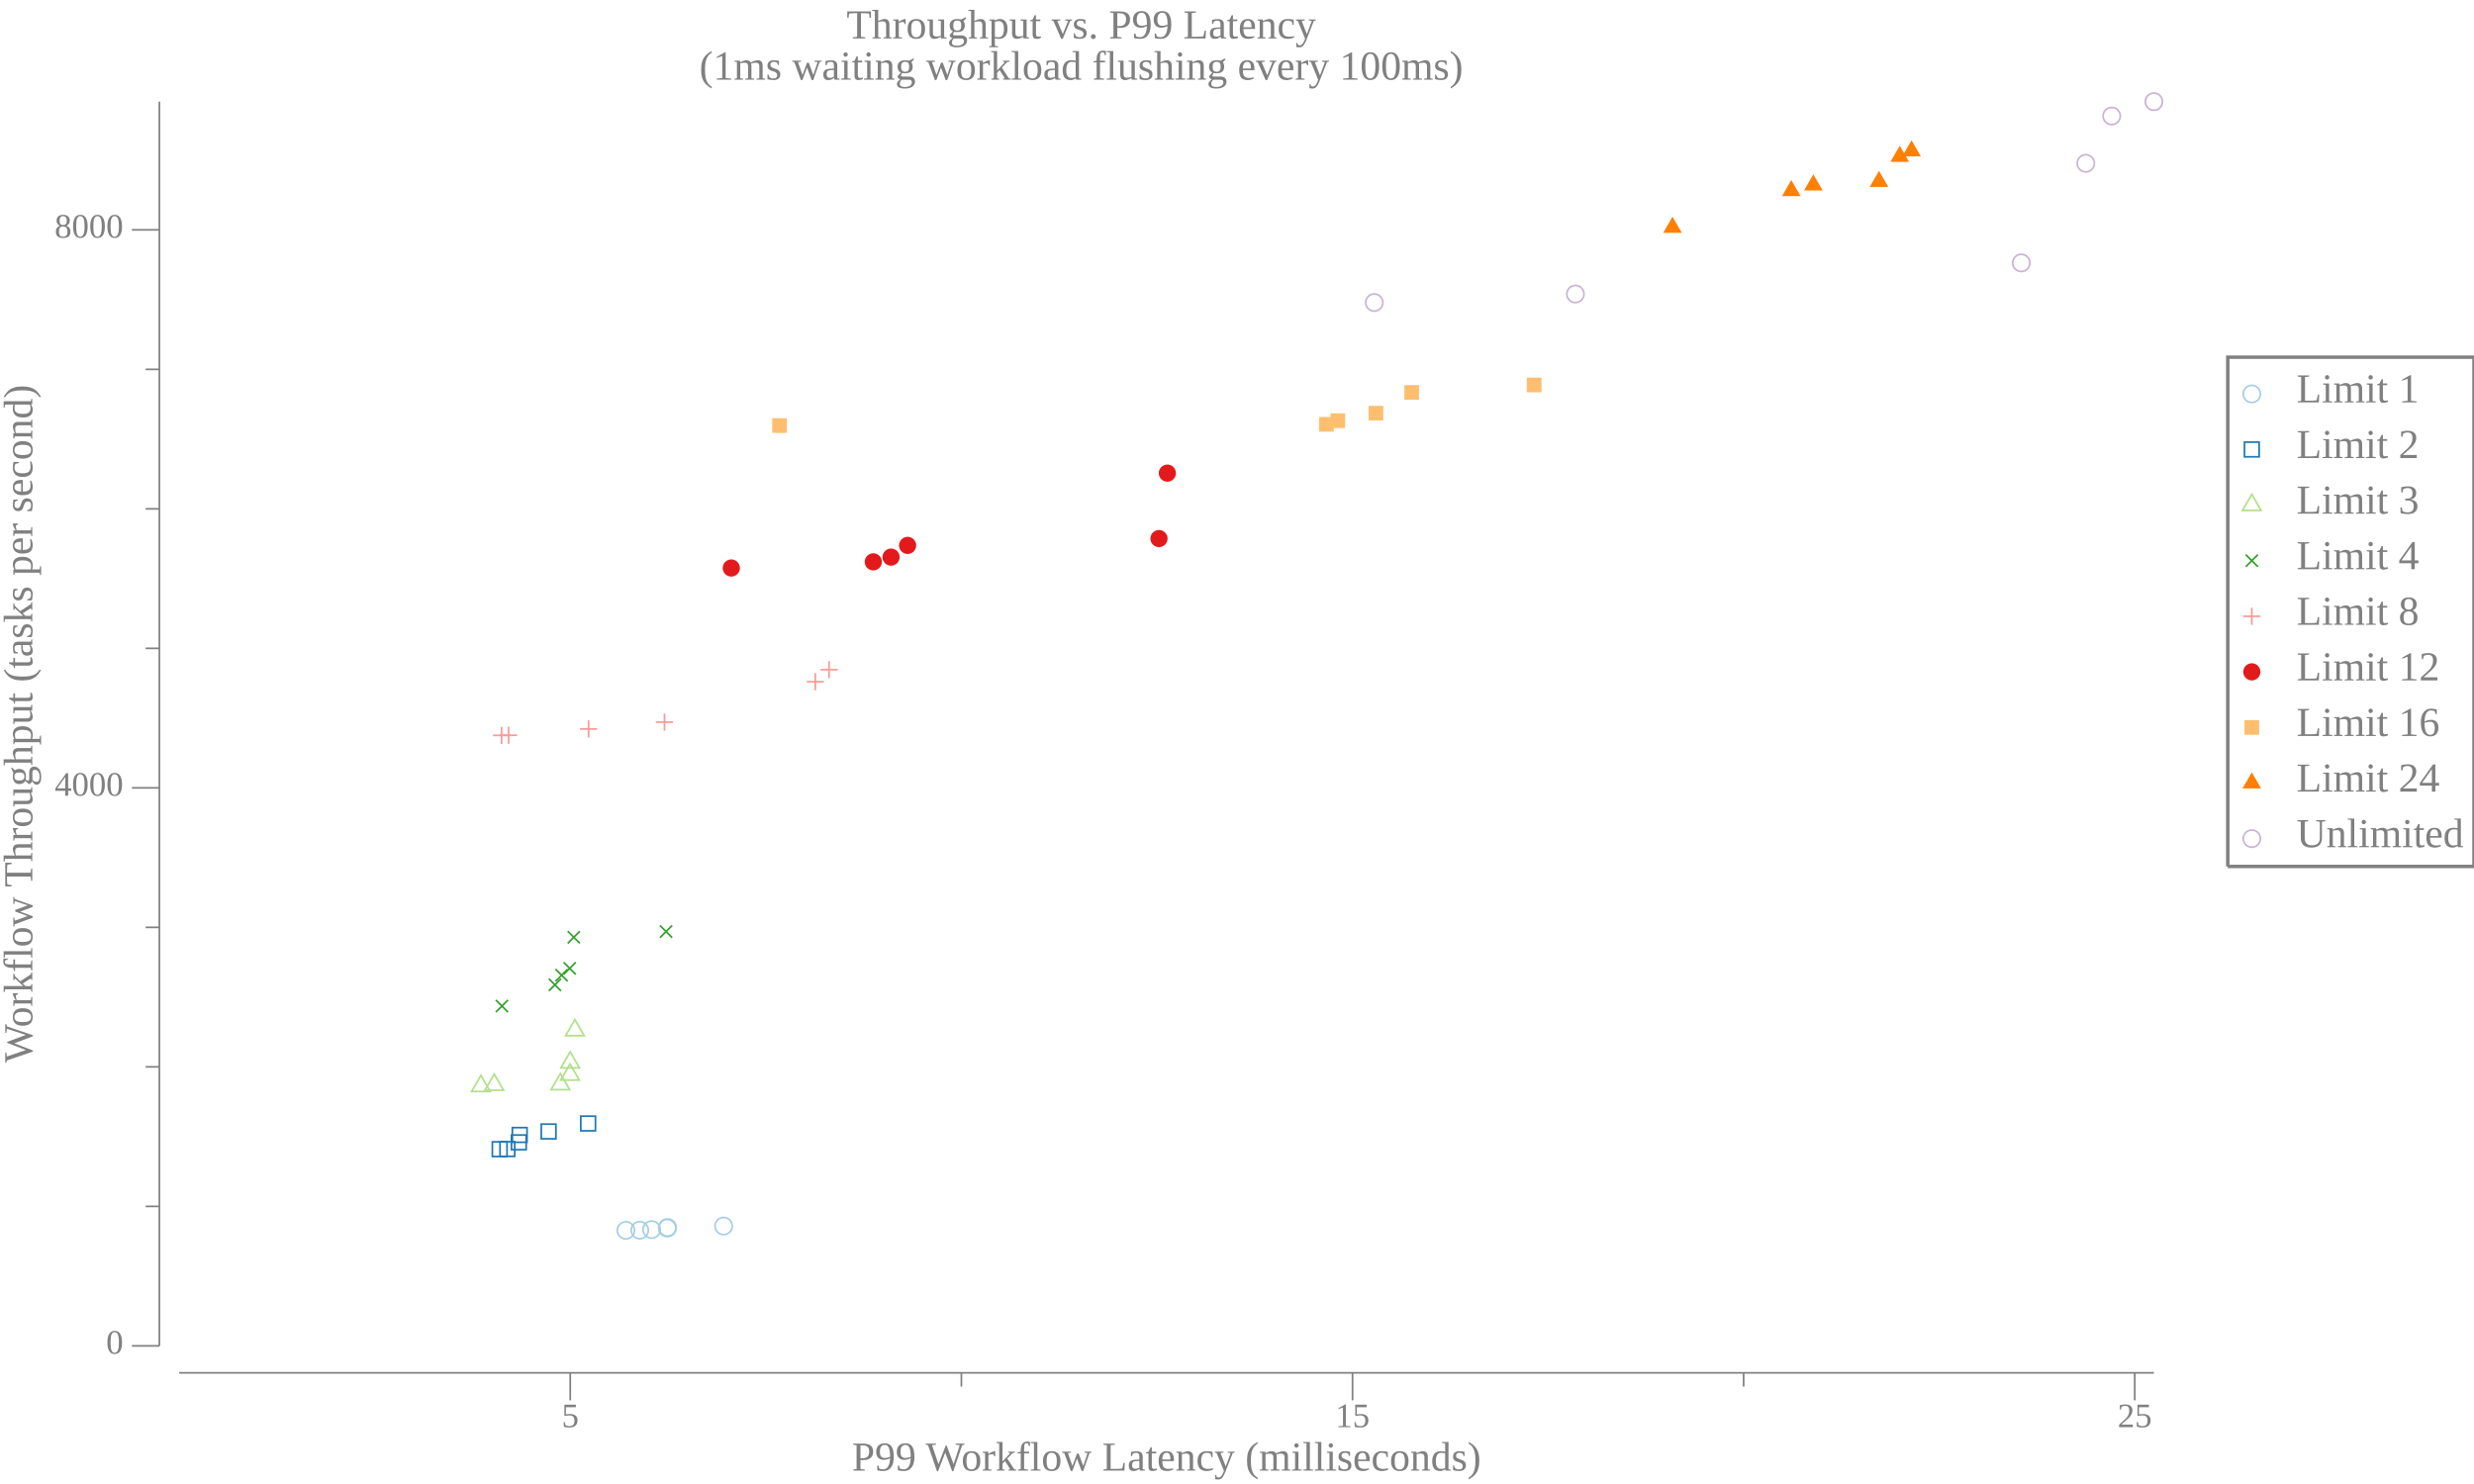
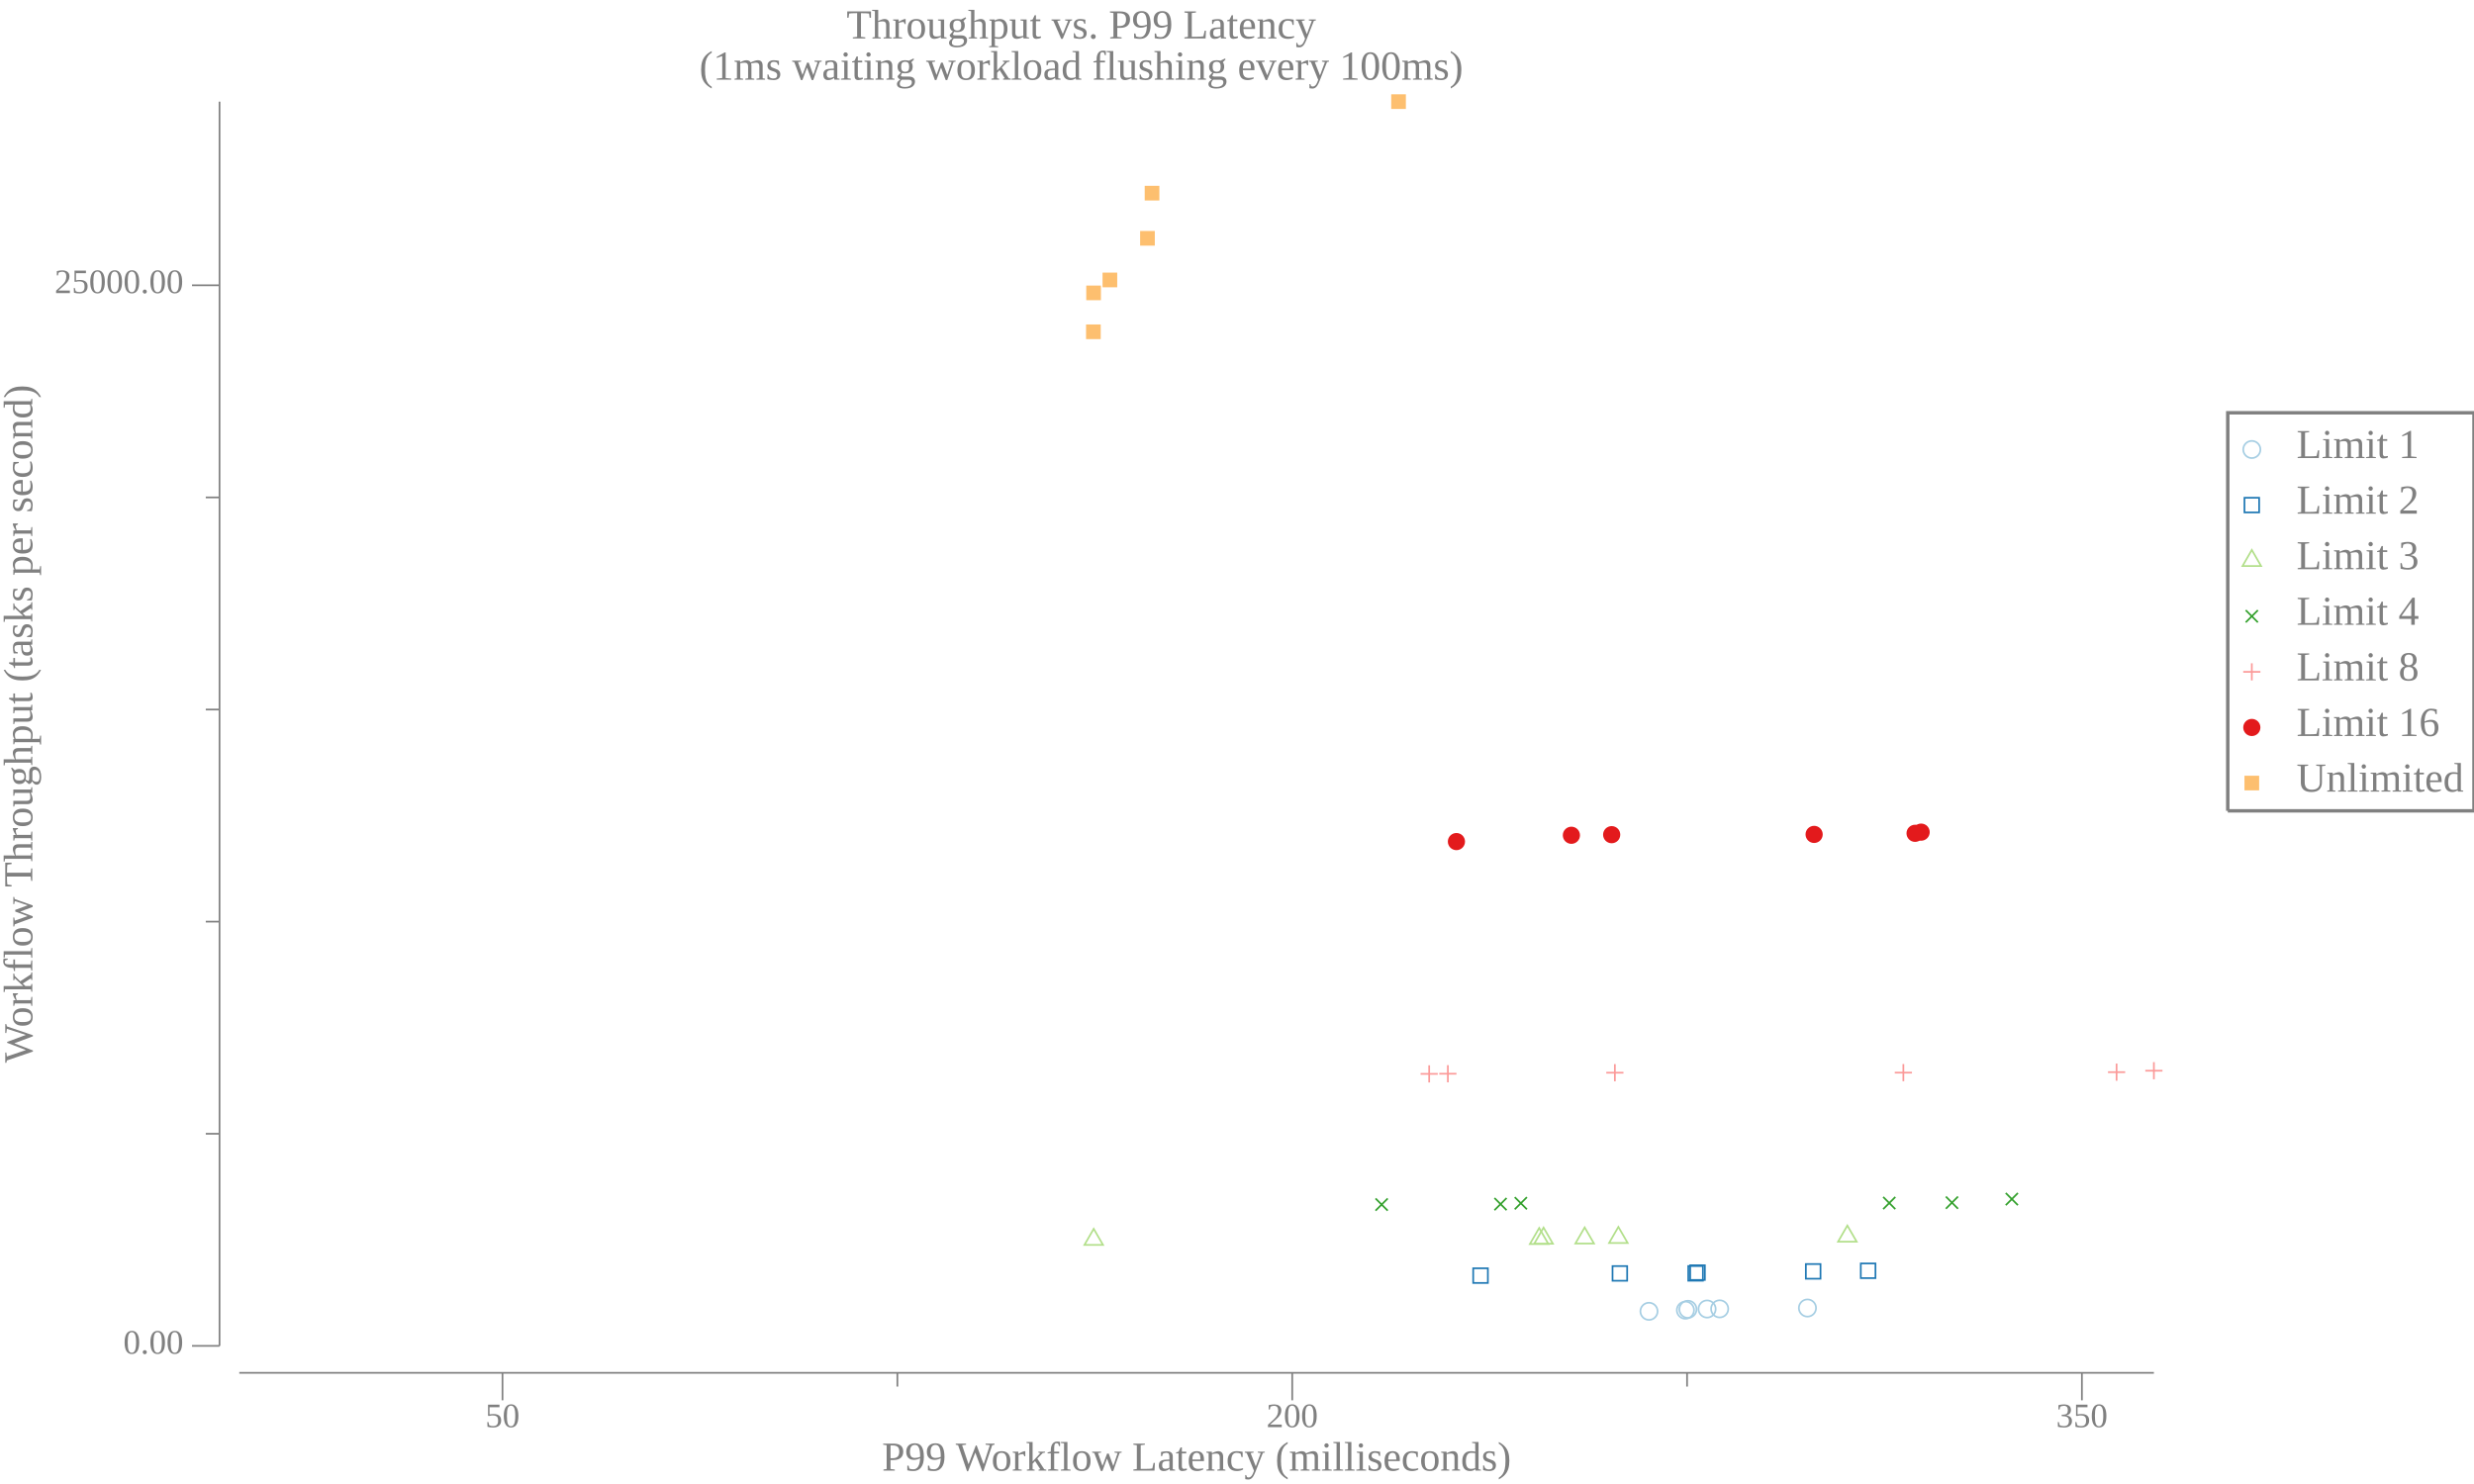
<svg xmlns="http://www.w3.org/2000/svg" width="720pt" height="432pt" viewBox="0 0 720 432">
  <g transform="scale(1, -1) translate(0, -432)">
-     <path d="M657.84,317.33A2.5,2.5 0 1 1 652.84,317.33A2.5,2.5 0 1 1 657.84,317.33Z" style="fill:none;stroke:#A6CEE3;stroke-width:0.5" />
-     <text x="668.34" y="-314.85" transform="scale(1, -1)" style="font-family:Liberation Serif;font-variant:normal;font-weight:normal;font-style:normal;font-size:12px;fill:#808080">Limit 1</text>
-     <path d="M653.2,299.02L657.47,299.02L657.47,303.29L653.2,303.29Z" style="fill:none;stroke:#1F78B4;stroke-width:0.5" />
-     <text x="668.34" y="-298.66" transform="scale(1, -1)" style="font-family:Liberation Serif;font-variant:normal;font-weight:normal;font-style:normal;font-size:12px;fill:#808080">Limit 2</text>
-     <path d="M655.34,288.09L652.63,283.41L658.04,283.41Z" style="fill:none;stroke:#B2DF8A;stroke-width:0.5" />
-     <text x="668.34" y="-282.48" transform="scale(1, -1)" style="font-family:Liberation Serif;font-variant:normal;font-weight:normal;font-style:normal;font-size:12px;fill:#808080">Limit 3</text>
-     <path d="M653.57,267.02L657.11,270.55" style="fill:none;stroke:#33A02C;stroke-width:0.5" />
-     <path d="M653.57,270.55L657.11,267.02" style="fill:none;stroke:#33A02C;stroke-width:0.5" />
-     <text x="668.34" y="-266.3" transform="scale(1, -1)" style="font-family:Liberation Serif;font-variant:normal;font-weight:normal;font-style:normal;font-size:12px;fill:#808080">Limit 4</text>
-     <path d="M655.34,255.1L655.34,250.1" style="fill:none;stroke:#FB9A99;stroke-width:0.5" />
-     <path d="M652.84,252.6L657.84,252.6" style="fill:none;stroke:#FB9A99;stroke-width:0.5" />
-     <text x="668.34" y="-250.11" transform="scale(1, -1)" style="font-family:Liberation Serif;font-variant:normal;font-weight:normal;font-style:normal;font-size:12px;fill:#808080">Limit 8</text>
-     <path d="M657.84,236.42A2.5,2.5 0 1 1 652.84,236.42A2.5,2.5 0 1 1 657.84,236.42Z" style="fill:#E31A1C" />
-     <text x="668.34" y="-233.93" transform="scale(1, -1)" style="font-family:Liberation Serif;font-variant:normal;font-weight:normal;font-style:normal;font-size:12px;fill:#808080">Limit 12</text>
-     <path d="M653.2,218.1L657.47,218.1L657.47,222.37L653.2,222.37Z" style="fill:#FDBF6F" />
+     <path d="M657.84,301.15A2.5,2.5 0 1 1 652.84,301.15A2.5,2.5 0 1 1 657.84,301.15Z" style="fill:none;stroke:#A6CEE3;stroke-width:0.5" />
+     <text x="668.34" y="-298.66" transform="scale(1, -1)" style="font-family:Liberation Serif;font-variant:normal;font-weight:normal;font-style:normal;font-size:12px;fill:#808080">Limit 1</text>
+     <path d="M653.2,282.83L657.47,282.83L657.47,287.1L653.2,287.1Z" style="fill:none;stroke:#1F78B4;stroke-width:0.5" />
+     <text x="668.34" y="-282.48" transform="scale(1, -1)" style="font-family:Liberation Serif;font-variant:normal;font-weight:normal;font-style:normal;font-size:12px;fill:#808080">Limit 2</text>
+     <path d="M655.34,271.91L652.63,267.22L658.04,267.22Z" style="fill:none;stroke:#B2DF8A;stroke-width:0.5" />
+     <text x="668.34" y="-266.3" transform="scale(1, -1)" style="font-family:Liberation Serif;font-variant:normal;font-weight:normal;font-style:normal;font-size:12px;fill:#808080">Limit 3</text>
+     <path d="M653.57,250.83L657.11,254.37" style="fill:none;stroke:#33A02C;stroke-width:0.5" />
+     <path d="M653.57,254.37L657.11,250.83" style="fill:none;stroke:#33A02C;stroke-width:0.5" />
+     <text x="668.34" y="-250.11" transform="scale(1, -1)" style="font-family:Liberation Serif;font-variant:normal;font-weight:normal;font-style:normal;font-size:12px;fill:#808080">Limit 4</text>
+     <path d="M655.34,238.92L655.34,233.92" style="fill:none;stroke:#FB9A99;stroke-width:0.5" />
+     <path d="M652.84,236.42L657.84,236.42" style="fill:none;stroke:#FB9A99;stroke-width:0.5" />
+     <text x="668.34" y="-233.93" transform="scale(1, -1)" style="font-family:Liberation Serif;font-variant:normal;font-weight:normal;font-style:normal;font-size:12px;fill:#808080">Limit 8</text>
+     <path d="M657.84,220.23A2.5,2.5 0 1 1 652.84,220.23A2.5,2.5 0 1 1 657.84,220.23Z" style="fill:#E31A1C" />
    <text x="668.34" y="-217.75" transform="scale(1, -1)" style="font-family:Liberation Serif;font-variant:normal;font-weight:normal;font-style:normal;font-size:12px;fill:#808080">Limit 16</text>
-     <path d="M655.34,207.17L652.63,202.49L658.04,202.49Z" style="fill:#FF7F00" />
-     <text x="668.34" y="-201.56" transform="scale(1, -1)" style="font-family:Liberation Serif;font-variant:normal;font-weight:normal;font-style:normal;font-size:12px;fill:#808080">Limit 24</text>
-     <path d="M657.84,187.87A2.5,2.5 0 1 1 652.84,187.87A2.5,2.5 0 1 1 657.84,187.87Z" style="fill:none;stroke:#CAB2D6;stroke-width:0.5" />
-     <text x="668.34" y="-185.38" transform="scale(1, -1)" style="font-family:Liberation Serif;font-variant:normal;font-weight:normal;font-style:normal;font-size:12px;fill:#808080">Unlimited</text>
-     <path d="M648.34,179.77L648.34,328.02L720,328.02L720,179.77L648.34,179.77" style="fill:none;stroke:#808080" />
+     <path d="M653.2,201.92L657.47,201.92L657.47,206.18L653.2,206.18Z" style="fill:#FDBF6F" />
+     <text x="668.34" y="-201.56" transform="scale(1, -1)" style="font-family:Liberation Serif;font-variant:normal;font-weight:normal;font-style:normal;font-size:12px;fill:#808080">Unlimited</text>
+     <path d="M648.34,195.96L648.34,311.84L720,311.84L720,195.96L648.34,195.96" style="fill:none;stroke:#808080" />
    <path d="M0,0L629.34,0L629.34,432L0,432Z" style="fill:#-8000000000000000-8000000000000000-8000000000000000;fill-opacity:0" />
    <text x="246.35" y="-420.81" transform="scale(1, -1)" style="font-family:Liberation Serif;font-variant:normal;font-weight:normal;font-style:normal;font-size:12px;fill:#808080">Throughput vs. P99 Latency</text>
    <text x="203.52" y="-408.81" transform="scale(1, -1)" style="font-family:Liberation Serif;font-variant:normal;font-weight:normal;font-style:normal;font-size:12px;fill:#808080">(1ms waiting workload flushing every 100ms)</text>
-     <text x="247.93" y="-3.902" transform="scale(1, -1)" style="font-family:Liberation Serif;font-variant:normal;font-weight:normal;font-style:normal;font-size:12px;fill:#808080">P99 Workflow Latency (milliseconds)</text>
-     <text x="163.46" y="-16.541" transform="scale(1, -1)" style="font-family:Liberation Serif;font-variant:normal;font-weight:normal;font-style:normal;font-size:10px;fill:#808080">5</text>
-     <text x="388.62" y="-16.541" transform="scale(1, -1)" style="font-family:Liberation Serif;font-variant:normal;font-weight:normal;font-style:normal;font-size:10px;fill:#808080">15</text>
-     <text x="616.27" y="-16.541" transform="scale(1, -1)" style="font-family:Liberation Serif;font-variant:normal;font-weight:normal;font-style:normal;font-size:10px;fill:#808080">25</text>
-     <path d="M165.96,24.363L165.96,32.363" style="fill:none;stroke:#808080;stroke-width:0.5" />
-     <path d="M393.62,24.363L393.62,32.363" style="fill:none;stroke:#808080;stroke-width:0.5" />
-     <path d="M621.27,24.363L621.27,32.363" style="fill:none;stroke:#808080;stroke-width:0.5" />
-     <path d="M279.79,28.363L279.79,32.363" style="fill:none;stroke:#808080;stroke-width:0.5" />
-     <path d="M507.44,28.363L507.44,32.363" style="fill:none;stroke:#808080;stroke-width:0.5" />
-     <path d="M52.135,32.363L626.84,32.363" style="fill:none;stroke:#808080;stroke-width:0.5" />
+     <text x="256.68" y="-3.902" transform="scale(1, -1)" style="font-family:Liberation Serif;font-variant:normal;font-weight:normal;font-style:normal;font-size:12px;fill:#808080">P99 Workflow Latency (milliseconds)</text>
+     <text x="141.24" y="-16.541" transform="scale(1, -1)" style="font-family:Liberation Serif;font-variant:normal;font-weight:normal;font-style:normal;font-size:10px;fill:#808080">50</text>
+     <text x="368.57" y="-16.541" transform="scale(1, -1)" style="font-family:Liberation Serif;font-variant:normal;font-weight:normal;font-style:normal;font-size:10px;fill:#808080">200</text>
+     <text x="598.39" y="-16.541" transform="scale(1, -1)" style="font-family:Liberation Serif;font-variant:normal;font-weight:normal;font-style:normal;font-size:10px;fill:#808080">350</text>
+     <path d="M146.24,24.363L146.24,32.363" style="fill:none;stroke:#808080;stroke-width:0.5" />
+     <path d="M376.07,24.363L376.07,32.363" style="fill:none;stroke:#808080;stroke-width:0.5" />
+     <path d="M605.89,24.363L605.89,32.363" style="fill:none;stroke:#808080;stroke-width:0.5" />
+     <path d="M261.16,28.363L261.16,32.363" style="fill:none;stroke:#808080;stroke-width:0.5" />
+     <path d="M490.98,28.363L490.98,32.363" style="fill:none;stroke:#808080;stroke-width:0.5" />
+     <path d="M69.635,32.363L626.84,32.363" style="fill:none;stroke:#808080;stroke-width:0.5" />
    <g transform="rotate(90)">
      <text x="122.59" y="9.387" transform="scale(1, -1)" style="font-family:Liberation Serif;font-variant:normal;font-weight:normal;font-style:normal;font-size:12px;fill:#808080">Workflow Throughput (tasks per second)</text>
    </g>
-     <text x="30.885" y="-37.924" transform="scale(1, -1)" style="font-family:Liberation Serif;font-variant:normal;font-weight:normal;font-style:normal;font-size:10px;fill:#808080">0</text>
-     <text x="15.885" y="-200.36" transform="scale(1, -1)" style="font-family:Liberation Serif;font-variant:normal;font-weight:normal;font-style:normal;font-size:10px;fill:#808080">4000</text>
-     <text x="15.885" y="-362.81" transform="scale(1, -1)" style="font-family:Liberation Serif;font-variant:normal;font-weight:normal;font-style:normal;font-size:10px;fill:#808080">8000</text>
-     <path d="M38.385,40.209L46.385,40.209" style="fill:none;stroke:#808080;stroke-width:0.5" />
-     <path d="M38.385,202.65L46.385,202.65" style="fill:none;stroke:#808080;stroke-width:0.5" />
-     <path d="M38.385,365.09L46.385,365.09" style="fill:none;stroke:#808080;stroke-width:0.5" />
-     <path d="M42.385,80.819L46.385,80.819" style="fill:none;stroke:#808080;stroke-width:0.5" />
-     <path d="M42.385,121.43L46.385,121.43" style="fill:none;stroke:#808080;stroke-width:0.5" />
-     <path d="M42.385,162.04L46.385,162.04" style="fill:none;stroke:#808080;stroke-width:0.5" />
-     <path d="M42.385,243.26L46.385,243.26" style="fill:none;stroke:#808080;stroke-width:0.5" />
-     <path d="M42.385,283.87L46.385,283.87" style="fill:none;stroke:#808080;stroke-width:0.5" />
-     <path d="M42.385,324.48L46.385,324.48" style="fill:none;stroke:#808080;stroke-width:0.5" />
-     <path d="M46.385,40.209L46.385,402.41" style="fill:none;stroke:#808080;stroke-width:0.5" />
-     <path d="M184.65,73.838A2.5,2.5 0 1 1 179.65,73.838A2.5,2.5 0 1 1 184.65,73.838Z" style="fill:none;stroke:#A6CEE3;stroke-width:0.5" />
-     <path d="M188.69,73.879A2.5,2.5 0 1 1 183.69,73.879A2.5,2.5 0 1 1 188.69,73.879Z" style="fill:none;stroke:#A6CEE3;stroke-width:0.5" />
-     <path d="M192.14,74.054A2.5,2.5 0 1 1 187.14,74.054A2.5,2.5 0 1 1 192.14,74.054Z" style="fill:none;stroke:#A6CEE3;stroke-width:0.5" />
-     <path d="M196.69,74.504A2.5,2.5 0 1 1 191.69,74.504A2.5,2.5 0 1 1 196.69,74.504Z" style="fill:none;stroke:#A6CEE3;stroke-width:0.5" />
-     <path d="M196.79,74.667A2.5,2.5 0 1 1 191.79,74.667A2.5,2.5 0 1 1 196.79,74.667Z" style="fill:none;stroke:#A6CEE3;stroke-width:0.5" />
-     <path d="M213.1,75.097A2.5,2.5 0 1 1 208.1,75.097A2.5,2.5 0 1 1 213.1,75.097Z" style="fill:none;stroke:#A6CEE3;stroke-width:0.5" />
-     <path d="M143.29,95.336L147.56,95.336L147.56,99.603L143.29,99.603Z" style="fill:none;stroke:#1F78B4;stroke-width:0.5" />
-     <path d="M145.52,95.376L149.79,95.376L149.79,99.644L145.52,99.644Z" style="fill:none;stroke:#1F78B4;stroke-width:0.5" />
-     <path d="M148.86,97.326L153.13,97.326L153.13,101.59L148.86,101.59Z" style="fill:none;stroke:#1F78B4;stroke-width:0.5" />
-     <path d="M149.11,99.478L153.38,99.478L153.38,103.75L149.11,103.75Z" style="fill:none;stroke:#1F78B4;stroke-width:0.5" />
-     <path d="M157.53,100.49L161.79,100.49L161.79,104.76L157.53,104.76Z" style="fill:none;stroke:#1F78B4;stroke-width:0.5" />
-     <path d="M169.02,102.81L173.29,102.81L173.29,107.08L169.02,107.08Z" style="fill:none;stroke:#1F78B4;stroke-width:0.5" />
-     <path d="M139.96,118.95L137.26,114.26L142.67,114.26Z" style="fill:none;stroke:#B2DF8A;stroke-width:0.5" />
-     <path d="M143.84,119.32L141.13,114.63L146.55,114.63Z" style="fill:none;stroke:#B2DF8A;stroke-width:0.5" />
-     <path d="M163.08,119.48L160.37,114.79L165.79,114.79Z" style="fill:none;stroke:#B2DF8A;stroke-width:0.5" />
-     <path d="M165.89,122.28L163.18,117.59L168.59,117.59Z" style="fill:none;stroke:#B2DF8A;stroke-width:0.5" />
-     <path d="M165.93,125.81L163.22,121.13L168.64,121.13Z" style="fill:none;stroke:#B2DF8A;stroke-width:0.5" />
-     <path d="M167.31,135.19L164.61,130.51L170.02,130.51Z" style="fill:none;stroke:#B2DF8A;stroke-width:0.5" />
-     <path d="M144.3,137.37L147.84,140.9" style="fill:none;stroke:#33A02C;stroke-width:0.5" />
-     <path d="M144.3,140.9L147.84,137.37" style="fill:none;stroke:#33A02C;stroke-width:0.5" />
-     <path d="M159.72,143.54L163.26,147.08" style="fill:none;stroke:#33A02C;stroke-width:0.5" />
-     <path d="M159.72,147.08L163.26,143.54" style="fill:none;stroke:#33A02C;stroke-width:0.5" />
-     <path d="M161.67,146.34L165.21,149.88" style="fill:none;stroke:#33A02C;stroke-width:0.5" />
-     <path d="M161.67,149.88L165.21,146.34" style="fill:none;stroke:#33A02C;stroke-width:0.5" />
-     <path d="M164.04,148.33L167.57,151.87" style="fill:none;stroke:#33A02C;stroke-width:0.5" />
-     <path d="M164.04,151.87L167.57,148.33" style="fill:none;stroke:#33A02C;stroke-width:0.5" />
-     <path d="M165.22,157.39L168.75,160.92" style="fill:none;stroke:#33A02C;stroke-width:0.5" />
-     <path d="M165.22,160.92L168.75,157.39" style="fill:none;stroke:#33A02C;stroke-width:0.5" />
-     <path d="M192.07,159.05L195.61,162.59" style="fill:none;stroke:#33A02C;stroke-width:0.5" />
-     <path d="M192.07,162.59L195.61,159.05" style="fill:none;stroke:#33A02C;stroke-width:0.5" />
-     <path d="M145.98,220.42L145.98,215.42" style="fill:none;stroke:#FB9A99;stroke-width:0.5" />
-     <path d="M143.48,217.92L148.48,217.92" style="fill:none;stroke:#FB9A99;stroke-width:0.5" />
-     <path d="M148.01,220.46L148.01,215.46" style="fill:none;stroke:#FB9A99;stroke-width:0.5" />
-     <path d="M145.51,217.96L150.51,217.96" style="fill:none;stroke:#FB9A99;stroke-width:0.5" />
-     <path d="M171.29,222.29L171.29,217.29" style="fill:none;stroke:#FB9A99;stroke-width:0.5" />
-     <path d="M168.79,219.79L173.79,219.79" style="fill:none;stroke:#FB9A99;stroke-width:0.5" />
-     <path d="M193.38,224.28L193.38,219.28" style="fill:none;stroke:#FB9A99;stroke-width:0.5" />
-     <path d="M190.88,221.78L195.88,221.78" style="fill:none;stroke:#FB9A99;stroke-width:0.5" />
-     <path d="M237.27,236.05L237.27,231.05" style="fill:none;stroke:#FB9A99;stroke-width:0.5" />
-     <path d="M234.77,233.55L239.77,233.55" style="fill:none;stroke:#FB9A99;stroke-width:0.5" />
-     <path d="M241.28,239.55L241.28,234.55" style="fill:none;stroke:#FB9A99;stroke-width:0.5" />
-     <path d="M238.78,237.05L243.78,237.05" style="fill:none;stroke:#FB9A99;stroke-width:0.5" />
-     <path d="M215.33,266.65A2.5,2.5 0 1 1 210.33,266.65A2.5,2.5 0 1 1 215.33,266.65Z" style="fill:#E31A1C" />
-     <path d="M256.65,268.44A2.5,2.5 0 1 1 251.65,268.44A2.5,2.5 0 1 1 256.65,268.44Z" style="fill:#E31A1C" />
-     <path d="M261.82,269.82A2.5,2.5 0 1 1 256.82,269.82A2.5,2.5 0 1 1 261.82,269.82Z" style="fill:#E31A1C" />
-     <path d="M266.64,273.23A2.5,2.5 0 1 1 261.64,273.23A2.5,2.5 0 1 1 266.64,273.23Z" style="fill:#E31A1C" />
-     <path d="M339.8,275.22A2.5,2.5 0 1 1 334.8,275.22A2.5,2.5 0 1 1 339.8,275.22Z" style="fill:#E31A1C" />
-     <path d="M342.23,294.27A2.5,2.5 0 1 1 337.23,294.27A2.5,2.5 0 1 1 342.23,294.27Z" style="fill:#E31A1C" />
-     <path d="M224.74,305.98L229.01,305.98L229.01,310.25L224.74,310.25Z" style="fill:#FDBF6F" />
-     <path d="M383.91,306.35L388.17,306.35L388.17,310.61L383.91,310.61Z" style="fill:#FDBF6F" />
-     <path d="M387.21,307.4L391.47,307.4L391.47,311.67L387.21,311.67Z" style="fill:#FDBF6F" />
-     <path d="M398.3,309.6L402.57,309.6L402.57,313.86L398.3,313.86Z" style="fill:#FDBF6F" />
-     <path d="M408.72,315.65L412.98,315.65L412.98,319.91L408.72,319.91Z" style="fill:#FDBF6F" />
-     <path d="M444.35,317.8L448.62,317.8L448.62,322.07L444.35,322.07Z" style="fill:#FDBF6F" />
-     <path d="M486.75,368.91L484.04,364.22L489.45,364.22Z" style="fill:#FF7F00" />
-     <path d="M521.31,379.59L518.61,374.9L524.02,374.9Z" style="fill:#FF7F00" />
-     <path d="M527.73,381.25L525.03,376.56L530.44,376.56Z" style="fill:#FF7F00" />
-     <path d="M546.84,382.27L544.13,377.58L549.55,377.58Z" style="fill:#FF7F00" />
-     <path d="M552.88,389.58L550.17,384.89L555.58,384.89Z" style="fill:#FF7F00" />
-     <path d="M556.31,391.16L553.6,386.47L559.02,386.47Z" style="fill:#FF7F00" />
-     <path d="M402.45,343.93A2.5,2.5 0 1 1 397.45,343.93A2.5,2.5 0 1 1 402.45,343.93Z" style="fill:none;stroke:#CAB2D6;stroke-width:0.5" />
-     <path d="M460.98,346.41A2.5,2.5 0 1 1 455.98,346.41A2.5,2.5 0 1 1 460.98,346.41Z" style="fill:none;stroke:#CAB2D6;stroke-width:0.5" />
-     <path d="M590.74,355.47A2.5,2.5 0 1 1 585.74,355.47A2.5,2.5 0 1 1 590.74,355.47Z" style="fill:none;stroke:#CAB2D6;stroke-width:0.5" />
-     <path d="M609.52,384.46A2.5,2.5 0 1 1 604.52,384.46A2.5,2.5 0 1 1 609.52,384.46Z" style="fill:none;stroke:#CAB2D6;stroke-width:0.5" />
-     <path d="M617.06,398.23A2.5,2.5 0 1 1 612.06,398.23A2.5,2.5 0 1 1 617.06,398.23Z" style="fill:none;stroke:#CAB2D6;stroke-width:0.5" />
-     <path d="M629.34,402.41A2.5,2.5 0 1 1 624.34,402.41A2.5,2.5 0 1 1 629.34,402.41Z" style="fill:none;stroke:#CAB2D6;stroke-width:0.5" />
+     <text x="35.885" y="-37.924" transform="scale(1, -1)" style="font-family:Liberation Serif;font-variant:normal;font-weight:normal;font-style:normal;font-size:10px;fill:#808080">0.00</text>
+     <text x="15.885" y="-346.67" transform="scale(1, -1)" style="font-family:Liberation Serif;font-variant:normal;font-weight:normal;font-style:normal;font-size:10px;fill:#808080">25000.00</text>
+     <path d="M55.885,40.209L63.885,40.209" style="fill:none;stroke:#808080;stroke-width:0.5" />
+     <path d="M55.885,348.95L63.885,348.95" style="fill:none;stroke:#808080;stroke-width:0.5" />
+     <path d="M59.885,101.96L63.885,101.96" style="fill:none;stroke:#808080;stroke-width:0.5" />
+     <path d="M59.885,163.71L63.885,163.71" style="fill:none;stroke:#808080;stroke-width:0.5" />
+     <path d="M59.885,225.45L63.885,225.45" style="fill:none;stroke:#808080;stroke-width:0.5" />
+     <path d="M59.885,287.2L63.885,287.2" style="fill:none;stroke:#808080;stroke-width:0.5" />
+     <path d="M63.885,40.209L63.885,402.41" style="fill:none;stroke:#808080;stroke-width:0.5" />
+     <path d="M482.4,50.27A2.5,2.5 0 1 1 477.4,50.27A2.5,2.5 0 1 1 482.4,50.27Z" style="fill:none;stroke:#A6CEE3;stroke-width:0.5" />
+     <path d="M493,50.606A2.5,2.5 0 1 1 488,50.606A2.5,2.5 0 1 1 493,50.606Z" style="fill:none;stroke:#A6CEE3;stroke-width:0.5" />
+     <path d="M493.74,50.854A2.5,2.5 0 1 1 488.74,50.854A2.5,2.5 0 1 1 493.74,50.854Z" style="fill:none;stroke:#A6CEE3;stroke-width:0.5" />
+     <path d="M499.31,50.945A2.5,2.5 0 1 1 494.31,50.945A2.5,2.5 0 1 1 499.31,50.945Z" style="fill:none;stroke:#A6CEE3;stroke-width:0.5" />
+     <path d="M502.97,50.988A2.5,2.5 0 1 1 497.97,50.988A2.5,2.5 0 1 1 502.97,50.988Z" style="fill:none;stroke:#A6CEE3;stroke-width:0.5" />
+     <path d="M528.52,51.232A2.5,2.5 0 1 1 523.52,51.232A2.5,2.5 0 1 1 528.52,51.232Z" style="fill:none;stroke:#A6CEE3;stroke-width:0.5" />
+     <path d="M428.74,58.526L433.01,58.526L433.01,62.794L428.74,62.794Z" style="fill:none;stroke:#1F78B4;stroke-width:0.5" />
+     <path d="M469.29,59.168L473.55,59.168L473.55,63.436L469.29,63.436Z" style="fill:none;stroke:#1F78B4;stroke-width:0.5" />
+     <path d="M491.33,59.181L495.59,59.181L495.59,63.448L491.33,63.448Z" style="fill:none;stroke:#1F78B4;stroke-width:0.5" />
+     <path d="M491.89,59.403L496.16,59.403L496.16,63.671L491.89,63.671Z" style="fill:none;stroke:#1F78B4;stroke-width:0.5" />
+     <path d="M525.55,59.761L529.82,59.761L529.82,64.029L525.55,64.029Z" style="fill:none;stroke:#1F78B4;stroke-width:0.5" />
+     <path d="M541.54,59.934L545.81,59.934L545.81,64.202L541.54,64.202Z" style="fill:none;stroke:#1F78B4;stroke-width:0.5" />
+     <path d="M318.3,74.282L315.6,69.595L321.01,69.595Z" style="fill:none;stroke:#B2DF8A;stroke-width:0.5" />
+     <path d="M447.94,74.529L445.23,69.842L450.64,69.842Z" style="fill:none;stroke:#B2DF8A;stroke-width:0.5" />
+     <path d="M449.22,74.64L446.51,69.953L451.93,69.953Z" style="fill:none;stroke:#B2DF8A;stroke-width:0.5" />
+     <path d="M461.18,74.69L458.48,70.002L463.89,70.002Z" style="fill:none;stroke:#B2DF8A;stroke-width:0.5" />
+     <path d="M470.99,74.838L468.28,70.15L473.7,70.15Z" style="fill:none;stroke:#B2DF8A;stroke-width:0.5" />
+     <path d="M537.63,75.233L534.93,70.546L540.34,70.546Z" style="fill:none;stroke:#B2DF8A;stroke-width:0.5" />
+     <path d="M400.32,79.578L403.86,83.113" style="fill:none;stroke:#33A02C;stroke-width:0.5" />
+     <path d="M400.32,83.113L403.86,79.578" style="fill:none;stroke:#33A02C;stroke-width:0.5" />
+     <path d="M434.93,79.714L438.46,83.249" style="fill:none;stroke:#33A02C;stroke-width:0.5" />
+     <path d="M434.93,83.249L438.46,79.714" style="fill:none;stroke:#33A02C;stroke-width:0.5" />
+     <path d="M440.83,79.961L444.37,83.496" style="fill:none;stroke:#33A02C;stroke-width:0.5" />
+     <path d="M440.83,83.496L444.37,79.961" style="fill:none;stroke:#33A02C;stroke-width:0.5" />
+     <path d="M548.06,80.023L551.59,83.558" style="fill:none;stroke:#33A02C;stroke-width:0.5" />
+     <path d="M548.06,83.558L551.59,80.023" style="fill:none;stroke:#33A02C;stroke-width:0.5" />
+     <path d="M566.3,80.134L569.83,83.669" style="fill:none;stroke:#33A02C;stroke-width:0.5" />
+     <path d="M566.3,83.669L569.83,80.134" style="fill:none;stroke:#33A02C;stroke-width:0.5" />
+     <path d="M583.73,81.171L587.26,84.707" style="fill:none;stroke:#33A02C;stroke-width:0.5" />
+     <path d="M583.73,84.707L587.26,81.171" style="fill:none;stroke:#33A02C;stroke-width:0.5" />
+     <path d="M415.93,121.89L415.93,116.89" style="fill:none;stroke:#FB9A99;stroke-width:0.5" />
+     <path d="M413.43,119.39L418.43,119.39" style="fill:none;stroke:#FB9A99;stroke-width:0.5" />
+     <path d="M421.37,121.93L421.37,116.93" style="fill:none;stroke:#FB9A99;stroke-width:0.5" />
+     <path d="M418.87,119.43L423.87,119.43" style="fill:none;stroke:#FB9A99;stroke-width:0.5" />
+     <path d="M469.97,122.23L469.97,117.23" style="fill:none;stroke:#FB9A99;stroke-width:0.5" />
+     <path d="M467.47,119.73L472.47,119.73" style="fill:none;stroke:#FB9A99;stroke-width:0.5" />
+     <path d="M553.93,122.25L553.93,117.25" style="fill:none;stroke:#FB9A99;stroke-width:0.5" />
+     <path d="M551.43,119.75L556.43,119.75" style="fill:none;stroke:#FB9A99;stroke-width:0.5" />
+     <path d="M615.98,122.39L615.98,117.39" style="fill:none;stroke:#FB9A99;stroke-width:0.5" />
+     <path d="M613.48,119.89L618.48,119.89" style="fill:none;stroke:#FB9A99;stroke-width:0.5" />
+     <path d="M626.84,122.81L626.84,117.81" style="fill:none;stroke:#FB9A99;stroke-width:0.5" />
+     <path d="M624.34,120.31L629.34,120.31" style="fill:none;stroke:#FB9A99;stroke-width:0.5" />
+     <path d="M426.36,187.01A2.5,2.5 0 1 1 421.36,187.01A2.5,2.5 0 1 1 426.36,187.01Z" style="fill:#E31A1C" />
+     <path d="M459.82,188.85A2.5,2.5 0 1 1 454.82,188.85A2.5,2.5 0 1 1 459.82,188.85Z" style="fill:#E31A1C" />
+     <path d="M471.54,189.02A2.5,2.5 0 1 1 466.54,189.02A2.5,2.5 0 1 1 471.54,189.02Z" style="fill:#E31A1C" />
+     <path d="M530.46,189.1A2.5,2.5 0 1 1 525.46,189.1A2.5,2.5 0 1 1 530.46,189.1Z" style="fill:#E31A1C" />
+     <path d="M559.84,189.42A2.5,2.5 0 1 1 554.84,189.42A2.5,2.5 0 1 1 559.84,189.42Z" style="fill:#E31A1C" />
+     <path d="M561.6,189.76A2.5,2.5 0 1 1 556.6,189.76A2.5,2.5 0 1 1 561.6,189.76Z" style="fill:#E31A1C" />
+     <path d="M316.07,333.28L320.34,333.28L320.34,337.55L316.07,337.55Z" style="fill:#FDBF6F" />
+     <path d="M316.13,344.61L320.4,344.61L320.4,348.87L316.13,348.87Z" style="fill:#FDBF6F" />
+     <path d="M320.87,348.37L325.14,348.37L325.14,352.64L320.87,352.64Z" style="fill:#FDBF6F" />
+     <path d="M331.81,360.49L336.08,360.49L336.08,364.76L331.81,364.76Z" style="fill:#FDBF6F" />
+     <path d="M333.14,373.64L337.41,373.64L337.41,377.91L333.14,377.91Z" style="fill:#FDBF6F" />
+     <path d="M404.88,400.28L409.15,400.28L409.15,404.55L404.88,404.55Z" style="fill:#FDBF6F" />
  </g>
</svg>
